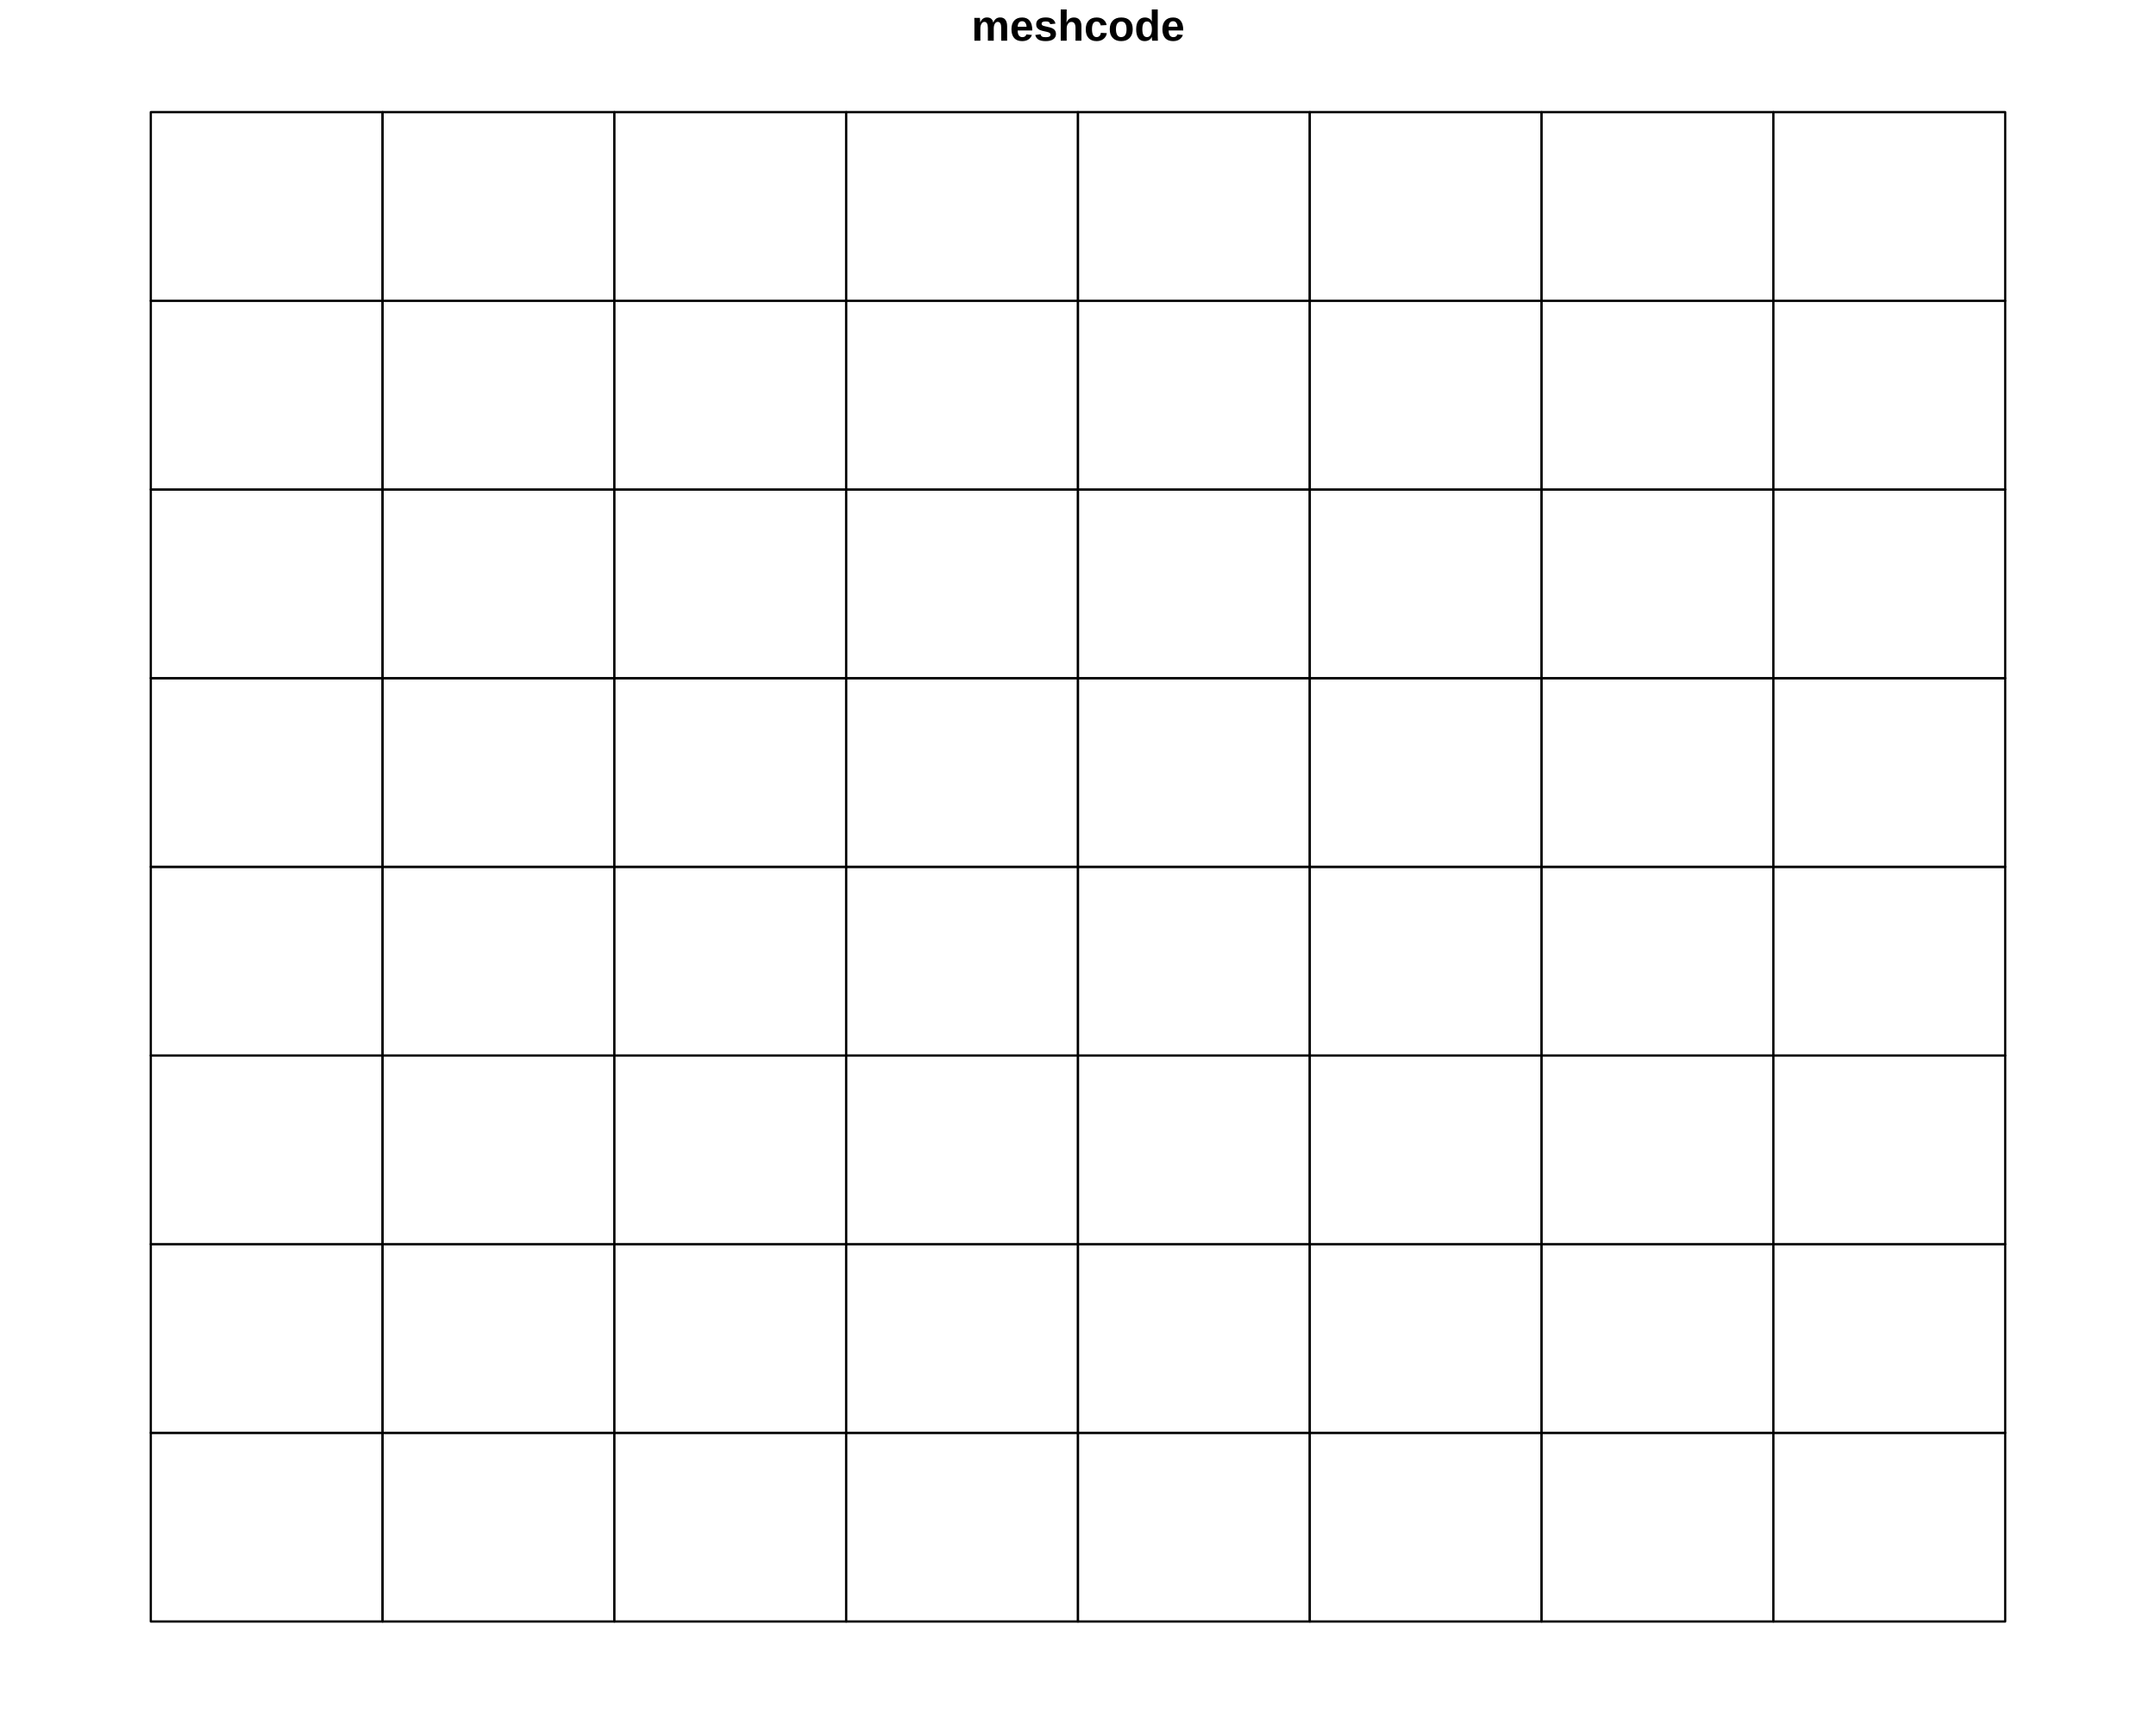
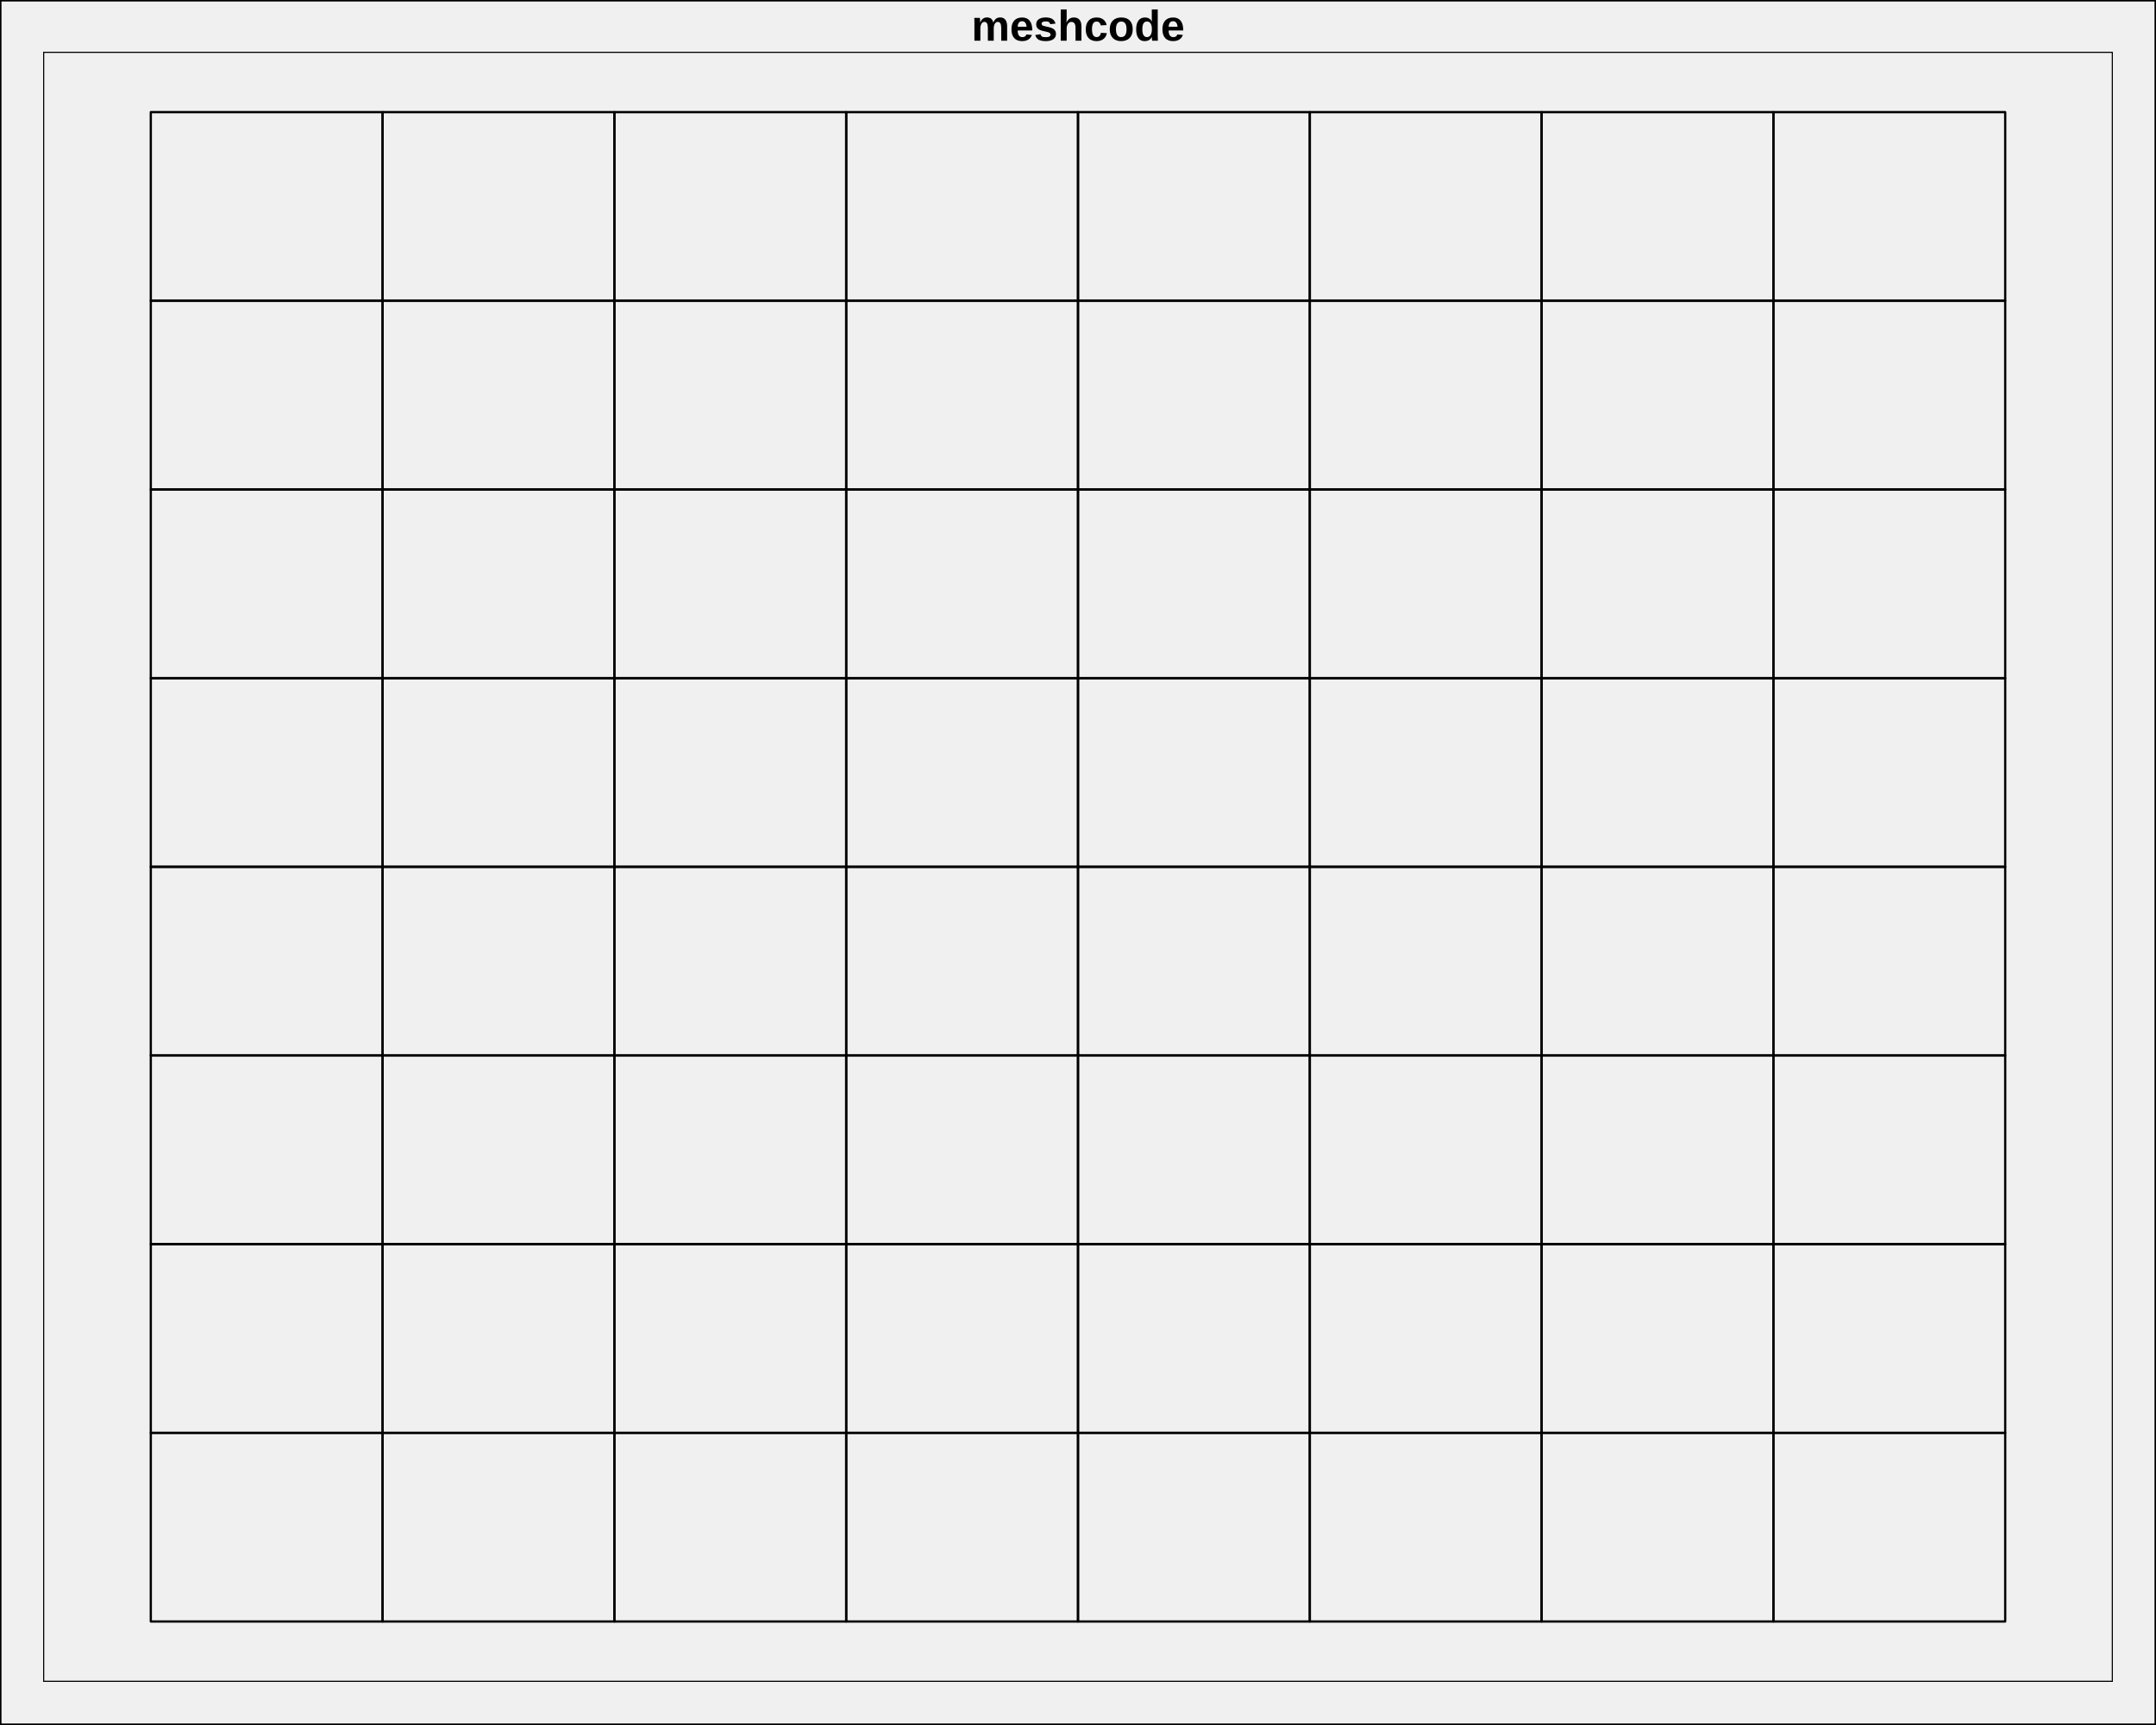
- <svg xmlns="http://www.w3.org/2000/svg" viewBox="0 0 720.00 576.00">
+ <svg xmlns="http://www.w3.org/2000/svg" viewBox="0 0 720 576">
  <defs>
-     <style type="text/css">
-     line, polyline, polygon, path, rect, circle {
-       fill: none;
-       stroke: #000000;
-       stroke-linecap: round;
-       stroke-linejoin: round;
-       stroke-miterlimit: 10.00;
-     }
-   </style>
+     <style type="text/css">path,rect{fill:none;stroke:#000;stroke-linecap:round;stroke-linejoin:round;stroke-miterlimit:10}</style>
  </defs>
-   <rect width="100%" height="100%" style="stroke: none; fill: #FFFFFF;" />
+   <rect width="100%" height="100%" fill="#FFF" stroke="none" />
  <defs>
    <clipPath id="cpMTQuNDB8NzA1LjYwfDU2MS42MHwxNy4yOA==">
-       <rect x="14.40" y="17.28" width="691.20" height="544.32" />
+       <rect width="691.2" height="544.32" x="14.4" y="17.28" />
    </clipPath>
  </defs>
-   <rect x="14.40" y="17.28" width="691.20" height="544.32" style="stroke-width: 0.75; stroke: #FFFFFF; fill: #FFFFFF;" clip-path="url(#cpMTQuNDB8NzA1LjYwfDU2MS42MHwxNy4yOA==)" />
-   <path d="M 50.36 541.44 L 127.77 541.44 L 127.77 478.44 L 50.36 478.44 L 50.36 541.44 Z" style="fill-rule: evenodd; fill: #FFFFFF; stroke-width: 0.75;" clip-path="url(#cpMTQuNDB8NzA1LjYwfDU2MS42MHwxNy4yOA==)" />
-   <path d="M 127.77 541.44 L 205.18 541.44 L 205.18 478.44 L 127.77 478.44 L 127.77 541.44 Z" style="fill-rule: evenodd; fill: #FFFFFF; stroke-width: 0.75;" clip-path="url(#cpMTQuNDB8NzA1LjYwfDU2MS42MHwxNy4yOA==)" />
-   <path d="M 205.18 541.44 L 282.59 541.44 L 282.59 478.44 L 205.18 478.44 L 205.18 541.44 Z" style="fill-rule: evenodd; fill: #FFFFFF; stroke-width: 0.75;" clip-path="url(#cpMTQuNDB8NzA1LjYwfDU2MS42MHwxNy4yOA==)" />
-   <path d="M 282.59 541.44 L 360.00 541.44 L 360.00 478.44 L 282.59 478.44 L 282.59 541.44 Z" style="fill-rule: evenodd; fill: #FFFFFF; stroke-width: 0.75;" clip-path="url(#cpMTQuNDB8NzA1LjYwfDU2MS42MHwxNy4yOA==)" />
-   <path d="M 360.00 541.44 L 437.41 541.44 L 437.41 478.44 L 360.00 478.44 L 360.00 541.44 Z" style="fill-rule: evenodd; fill: #FFFFFF; stroke-width: 0.75;" clip-path="url(#cpMTQuNDB8NzA1LjYwfDU2MS42MHwxNy4yOA==)" />
-   <path d="M 437.41 541.44 L 514.82 541.44 L 514.82 478.44 L 437.41 478.44 L 437.41 541.44 Z" style="fill-rule: evenodd; fill: #FFFFFF; stroke-width: 0.75;" clip-path="url(#cpMTQuNDB8NzA1LjYwfDU2MS42MHwxNy4yOA==)" />
-   <path d="M 514.82 541.44 L 592.23 541.44 L 592.23 478.44 L 514.82 478.44 L 514.82 541.44 Z" style="fill-rule: evenodd; fill: #FFFFFF; stroke-width: 0.75;" clip-path="url(#cpMTQuNDB8NzA1LjYwfDU2MS42MHwxNy4yOA==)" />
-   <path d="M 592.23 541.44 L 669.64 541.44 L 669.64 478.44 L 592.23 478.44 L 592.23 541.44 Z" style="fill-rule: evenodd; fill: #FFFFFF; stroke-width: 0.75;" clip-path="url(#cpMTQuNDB8NzA1LjYwfDU2MS42MHwxNy4yOA==)" />
-   <path d="M 50.36 478.44 L 127.77 478.44 L 127.77 415.44 L 50.36 415.44 L 50.36 478.44 Z" style="fill-rule: evenodd; fill: #FFFFFF; stroke-width: 0.75;" clip-path="url(#cpMTQuNDB8NzA1LjYwfDU2MS42MHwxNy4yOA==)" />
-   <path d="M 127.77 478.44 L 205.18 478.44 L 205.18 415.44 L 127.77 415.44 L 127.77 478.44 Z" style="fill-rule: evenodd; fill: #FFFFFF; stroke-width: 0.75;" clip-path="url(#cpMTQuNDB8NzA1LjYwfDU2MS42MHwxNy4yOA==)" />
-   <path d="M 205.18 478.44 L 282.59 478.44 L 282.59 415.44 L 205.18 415.44 L 205.18 478.44 Z" style="fill-rule: evenodd; fill: #FFFFFF; stroke-width: 0.75;" clip-path="url(#cpMTQuNDB8NzA1LjYwfDU2MS42MHwxNy4yOA==)" />
-   <path d="M 282.59 478.44 L 360.00 478.44 L 360.00 415.44 L 282.59 415.44 L 282.59 478.44 Z" style="fill-rule: evenodd; fill: #FFFFFF; stroke-width: 0.75;" clip-path="url(#cpMTQuNDB8NzA1LjYwfDU2MS42MHwxNy4yOA==)" />
-   <path d="M 360.00 478.44 L 437.41 478.44 L 437.41 415.44 L 360.00 415.44 L 360.00 478.44 Z" style="fill-rule: evenodd; fill: #FFFFFF; stroke-width: 0.75;" clip-path="url(#cpMTQuNDB8NzA1LjYwfDU2MS42MHwxNy4yOA==)" />
-   <path d="M 437.41 478.44 L 514.82 478.44 L 514.82 415.44 L 437.41 415.44 L 437.41 478.44 Z" style="fill-rule: evenodd; fill: #FFFFFF; stroke-width: 0.75;" clip-path="url(#cpMTQuNDB8NzA1LjYwfDU2MS42MHwxNy4yOA==)" />
-   <path d="M 514.82 478.44 L 592.23 478.44 L 592.23 415.44 L 514.82 415.44 L 514.82 478.44 Z" style="fill-rule: evenodd; fill: #FFFFFF; stroke-width: 0.75;" clip-path="url(#cpMTQuNDB8NzA1LjYwfDU2MS42MHwxNy4yOA==)" />
-   <path d="M 592.23 478.44 L 669.64 478.44 L 669.64 415.44 L 592.23 415.44 L 592.23 478.44 Z" style="fill-rule: evenodd; fill: #FFFFFF; stroke-width: 0.75;" clip-path="url(#cpMTQuNDB8NzA1LjYwfDU2MS42MHwxNy4yOA==)" />
-   <path d="M 50.36 415.44 L 127.77 415.44 L 127.77 352.44 L 50.36 352.44 L 50.36 415.44 Z" style="fill-rule: evenodd; fill: #FFFFFF; stroke-width: 0.75;" clip-path="url(#cpMTQuNDB8NzA1LjYwfDU2MS42MHwxNy4yOA==)" />
-   <path d="M 127.77 415.44 L 205.18 415.44 L 205.18 352.44 L 127.77 352.44 L 127.77 415.44 Z" style="fill-rule: evenodd; fill: #FFFFFF; stroke-width: 0.75;" clip-path="url(#cpMTQuNDB8NzA1LjYwfDU2MS42MHwxNy4yOA==)" />
-   <path d="M 205.18 415.44 L 282.59 415.44 L 282.59 352.44 L 205.18 352.44 L 205.18 415.44 Z" style="fill-rule: evenodd; fill: #FFFFFF; stroke-width: 0.75;" clip-path="url(#cpMTQuNDB8NzA1LjYwfDU2MS42MHwxNy4yOA==)" />
-   <path d="M 282.59 415.44 L 360.00 415.44 L 360.00 352.44 L 282.59 352.44 L 282.59 415.44 Z" style="fill-rule: evenodd; fill: #FFFFFF; stroke-width: 0.75;" clip-path="url(#cpMTQuNDB8NzA1LjYwfDU2MS42MHwxNy4yOA==)" />
-   <path d="M 360.00 415.44 L 437.41 415.44 L 437.41 352.44 L 360.00 352.44 L 360.00 415.44 Z" style="fill-rule: evenodd; fill: #FFFFFF; stroke-width: 0.75;" clip-path="url(#cpMTQuNDB8NzA1LjYwfDU2MS42MHwxNy4yOA==)" />
-   <path d="M 437.41 415.44 L 514.82 415.44 L 514.82 352.44 L 437.41 352.44 L 437.41 415.44 Z" style="fill-rule: evenodd; fill: #FFFFFF; stroke-width: 0.75;" clip-path="url(#cpMTQuNDB8NzA1LjYwfDU2MS42MHwxNy4yOA==)" />
-   <path d="M 514.82 415.44 L 592.23 415.44 L 592.23 352.44 L 514.82 352.44 L 514.82 415.44 Z" style="fill-rule: evenodd; fill: #FFFFFF; stroke-width: 0.75;" clip-path="url(#cpMTQuNDB8NzA1LjYwfDU2MS42MHwxNy4yOA==)" />
-   <path d="M 592.23 415.44 L 669.64 415.44 L 669.64 352.44 L 592.23 352.44 L 592.23 415.44 Z" style="fill-rule: evenodd; fill: #FFFFFF; stroke-width: 0.75;" clip-path="url(#cpMTQuNDB8NzA1LjYwfDU2MS42MHwxNy4yOA==)" />
-   <path d="M 50.36 352.44 L 127.77 352.44 L 127.77 289.44 L 50.36 289.44 L 50.36 352.44 Z" style="fill-rule: evenodd; fill: #FFFFFF; stroke-width: 0.75;" clip-path="url(#cpMTQuNDB8NzA1LjYwfDU2MS42MHwxNy4yOA==)" />
-   <path d="M 127.77 352.44 L 205.18 352.44 L 205.18 289.44 L 127.77 289.44 L 127.77 352.44 Z" style="fill-rule: evenodd; fill: #FFFFFF; stroke-width: 0.75;" clip-path="url(#cpMTQuNDB8NzA1LjYwfDU2MS42MHwxNy4yOA==)" />
-   <path d="M 205.18 352.44 L 282.59 352.44 L 282.59 289.44 L 205.18 289.44 L 205.18 352.44 Z" style="fill-rule: evenodd; fill: #FFFFFF; stroke-width: 0.75;" clip-path="url(#cpMTQuNDB8NzA1LjYwfDU2MS42MHwxNy4yOA==)" />
-   <path d="M 282.59 352.44 L 360.00 352.44 L 360.00 289.44 L 282.59 289.44 L 282.59 352.44 Z" style="fill-rule: evenodd; fill: #FFFFFF; stroke-width: 0.75;" clip-path="url(#cpMTQuNDB8NzA1LjYwfDU2MS42MHwxNy4yOA==)" />
-   <path d="M 360.00 352.44 L 437.41 352.44 L 437.41 289.44 L 360.00 289.44 L 360.00 352.44 Z" style="fill-rule: evenodd; fill: #FFFFFF; stroke-width: 0.75;" clip-path="url(#cpMTQuNDB8NzA1LjYwfDU2MS42MHwxNy4yOA==)" />
-   <path d="M 437.41 352.44 L 514.82 352.44 L 514.82 289.44 L 437.41 289.44 L 437.41 352.44 Z" style="fill-rule: evenodd; fill: #FFFFFF; stroke-width: 0.75;" clip-path="url(#cpMTQuNDB8NzA1LjYwfDU2MS42MHwxNy4yOA==)" />
-   <path d="M 514.82 352.44 L 592.23 352.44 L 592.23 289.44 L 514.82 289.44 L 514.82 352.44 Z" style="fill-rule: evenodd; fill: #FFFFFF; stroke-width: 0.75;" clip-path="url(#cpMTQuNDB8NzA1LjYwfDU2MS42MHwxNy4yOA==)" />
-   <path d="M 592.23 352.44 L 669.64 352.44 L 669.64 289.44 L 592.23 289.44 L 592.23 352.44 Z" style="fill-rule: evenodd; fill: #FFFFFF; stroke-width: 0.75;" clip-path="url(#cpMTQuNDB8NzA1LjYwfDU2MS42MHwxNy4yOA==)" />
-   <path d="M 50.36 289.44 L 127.77 289.44 L 127.77 226.44 L 50.36 226.44 L 50.36 289.44 Z" style="fill-rule: evenodd; fill: #FFFFFF; stroke-width: 0.75;" clip-path="url(#cpMTQuNDB8NzA1LjYwfDU2MS42MHwxNy4yOA==)" />
-   <path d="M 127.77 289.44 L 205.18 289.44 L 205.18 226.44 L 127.77 226.44 L 127.77 289.44 Z" style="fill-rule: evenodd; fill: #FFFFFF; stroke-width: 0.75;" clip-path="url(#cpMTQuNDB8NzA1LjYwfDU2MS42MHwxNy4yOA==)" />
-   <path d="M 205.18 289.44 L 282.59 289.44 L 282.59 226.44 L 205.18 226.44 L 205.18 289.44 Z" style="fill-rule: evenodd; fill: #FFFFFF; stroke-width: 0.75;" clip-path="url(#cpMTQuNDB8NzA1LjYwfDU2MS42MHwxNy4yOA==)" />
-   <path d="M 282.59 289.44 L 360.00 289.44 L 360.00 226.44 L 282.59 226.44 L 282.59 289.44 Z" style="fill-rule: evenodd; fill: #FFFFFF; stroke-width: 0.75;" clip-path="url(#cpMTQuNDB8NzA1LjYwfDU2MS42MHwxNy4yOA==)" />
-   <path d="M 360.00 289.44 L 437.41 289.44 L 437.41 226.44 L 360.00 226.44 L 360.00 289.44 Z" style="fill-rule: evenodd; fill: #FFFFFF; stroke-width: 0.75;" clip-path="url(#cpMTQuNDB8NzA1LjYwfDU2MS42MHwxNy4yOA==)" />
-   <path d="M 437.41 289.44 L 514.82 289.44 L 514.82 226.44 L 437.41 226.44 L 437.41 289.44 Z" style="fill-rule: evenodd; fill: #FFFFFF; stroke-width: 0.75;" clip-path="url(#cpMTQuNDB8NzA1LjYwfDU2MS42MHwxNy4yOA==)" />
-   <path d="M 514.82 289.44 L 592.23 289.44 L 592.23 226.44 L 514.82 226.44 L 514.82 289.44 Z" style="fill-rule: evenodd; fill: #FFFFFF; stroke-width: 0.75;" clip-path="url(#cpMTQuNDB8NzA1LjYwfDU2MS42MHwxNy4yOA==)" />
-   <path d="M 592.23 289.44 L 669.64 289.44 L 669.64 226.44 L 592.23 226.44 L 592.23 289.44 Z" style="fill-rule: evenodd; fill: #FFFFFF; stroke-width: 0.75;" clip-path="url(#cpMTQuNDB8NzA1LjYwfDU2MS42MHwxNy4yOA==)" />
-   <path d="M 50.36 226.44 L 127.77 226.44 L 127.77 163.44 L 50.36 163.44 L 50.36 226.44 Z" style="fill-rule: evenodd; fill: #FFFFFF; stroke-width: 0.75;" clip-path="url(#cpMTQuNDB8NzA1LjYwfDU2MS42MHwxNy4yOA==)" />
-   <path d="M 127.77 226.44 L 205.18 226.44 L 205.18 163.44 L 127.77 163.44 L 127.77 226.44 Z" style="fill-rule: evenodd; fill: #FFFFFF; stroke-width: 0.75;" clip-path="url(#cpMTQuNDB8NzA1LjYwfDU2MS42MHwxNy4yOA==)" />
-   <path d="M 205.18 226.44 L 282.59 226.44 L 282.59 163.44 L 205.18 163.44 L 205.18 226.44 Z" style="fill-rule: evenodd; fill: #FFFFFF; stroke-width: 0.75;" clip-path="url(#cpMTQuNDB8NzA1LjYwfDU2MS42MHwxNy4yOA==)" />
-   <path d="M 282.59 226.44 L 360.00 226.44 L 360.00 163.44 L 282.59 163.44 L 282.59 226.44 Z" style="fill-rule: evenodd; fill: #FFFFFF; stroke-width: 0.75;" clip-path="url(#cpMTQuNDB8NzA1LjYwfDU2MS42MHwxNy4yOA==)" />
-   <path d="M 360.00 226.44 L 437.41 226.44 L 437.41 163.44 L 360.00 163.44 L 360.00 226.44 Z" style="fill-rule: evenodd; fill: #FFFFFF; stroke-width: 0.75;" clip-path="url(#cpMTQuNDB8NzA1LjYwfDU2MS42MHwxNy4yOA==)" />
-   <path d="M 437.41 226.44 L 514.82 226.44 L 514.82 163.44 L 437.41 163.44 L 437.41 226.44 Z" style="fill-rule: evenodd; fill: #FFFFFF; stroke-width: 0.75;" clip-path="url(#cpMTQuNDB8NzA1LjYwfDU2MS42MHwxNy4yOA==)" />
-   <path d="M 514.82 226.44 L 592.23 226.44 L 592.23 163.44 L 514.82 163.44 L 514.82 226.44 Z" style="fill-rule: evenodd; fill: #FFFFFF; stroke-width: 0.75;" clip-path="url(#cpMTQuNDB8NzA1LjYwfDU2MS42MHwxNy4yOA==)" />
-   <path d="M 592.23 226.44 L 669.64 226.44 L 669.64 163.44 L 592.23 163.44 L 592.23 226.44 Z" style="fill-rule: evenodd; fill: #FFFFFF; stroke-width: 0.75;" clip-path="url(#cpMTQuNDB8NzA1LjYwfDU2MS42MHwxNy4yOA==)" />
-   <path d="M 50.36 163.44 L 127.77 163.44 L 127.77 100.44 L 50.36 100.44 L 50.36 163.44 Z" style="fill-rule: evenodd; fill: #FFFFFF; stroke-width: 0.75;" clip-path="url(#cpMTQuNDB8NzA1LjYwfDU2MS42MHwxNy4yOA==)" />
-   <path d="M 127.77 163.44 L 205.18 163.44 L 205.18 100.44 L 127.77 100.44 L 127.77 163.44 Z" style="fill-rule: evenodd; fill: #FFFFFF; stroke-width: 0.75;" clip-path="url(#cpMTQuNDB8NzA1LjYwfDU2MS42MHwxNy4yOA==)" />
-   <path d="M 205.18 163.44 L 282.59 163.44 L 282.59 100.44 L 205.18 100.44 L 205.18 163.44 Z" style="fill-rule: evenodd; fill: #FFFFFF; stroke-width: 0.75;" clip-path="url(#cpMTQuNDB8NzA1LjYwfDU2MS42MHwxNy4yOA==)" />
-   <path d="M 282.59 163.44 L 360.00 163.44 L 360.00 100.44 L 282.59 100.44 L 282.59 163.44 Z" style="fill-rule: evenodd; fill: #FFFFFF; stroke-width: 0.75;" clip-path="url(#cpMTQuNDB8NzA1LjYwfDU2MS42MHwxNy4yOA==)" />
-   <path d="M 360.00 163.44 L 437.41 163.44 L 437.41 100.44 L 360.00 100.44 L 360.00 163.44 Z" style="fill-rule: evenodd; fill: #FFFFFF; stroke-width: 0.75;" clip-path="url(#cpMTQuNDB8NzA1LjYwfDU2MS42MHwxNy4yOA==)" />
-   <path d="M 437.41 163.44 L 514.82 163.44 L 514.82 100.44 L 437.41 100.44 L 437.41 163.44 Z" style="fill-rule: evenodd; fill: #FFFFFF; stroke-width: 0.75;" clip-path="url(#cpMTQuNDB8NzA1LjYwfDU2MS42MHwxNy4yOA==)" />
-   <path d="M 514.82 163.44 L 592.23 163.44 L 592.23 100.44 L 514.82 100.44 L 514.82 163.44 Z" style="fill-rule: evenodd; fill: #FFFFFF; stroke-width: 0.75;" clip-path="url(#cpMTQuNDB8NzA1LjYwfDU2MS42MHwxNy4yOA==)" />
-   <path d="M 592.23 163.44 L 669.64 163.44 L 669.64 100.44 L 592.23 100.44 L 592.23 163.44 Z" style="fill-rule: evenodd; fill: #FFFFFF; stroke-width: 0.75;" clip-path="url(#cpMTQuNDB8NzA1LjYwfDU2MS42MHwxNy4yOA==)" />
-   <path d="M 50.36 100.44 L 127.77 100.44 L 127.77 37.44 L 50.36 37.44 L 50.36 100.44 Z" style="fill-rule: evenodd; fill: #FFFFFF; stroke-width: 0.75;" clip-path="url(#cpMTQuNDB8NzA1LjYwfDU2MS42MHwxNy4yOA==)" />
-   <path d="M 127.77 100.44 L 205.18 100.44 L 205.18 37.44 L 127.77 37.44 L 127.77 100.44 Z" style="fill-rule: evenodd; fill: #FFFFFF; stroke-width: 0.75;" clip-path="url(#cpMTQuNDB8NzA1LjYwfDU2MS42MHwxNy4yOA==)" />
-   <path d="M 205.18 100.44 L 282.59 100.44 L 282.59 37.44 L 205.18 37.44 L 205.18 100.44 Z" style="fill-rule: evenodd; fill: #FFFFFF; stroke-width: 0.75;" clip-path="url(#cpMTQuNDB8NzA1LjYwfDU2MS42MHwxNy4yOA==)" />
-   <path d="M 282.59 100.44 L 360.00 100.44 L 360.00 37.44 L 282.59 37.44 L 282.59 100.44 Z" style="fill-rule: evenodd; fill: #FFFFFF; stroke-width: 0.75;" clip-path="url(#cpMTQuNDB8NzA1LjYwfDU2MS42MHwxNy4yOA==)" />
-   <path d="M 360.00 100.44 L 437.41 100.44 L 437.41 37.44 L 360.00 37.44 L 360.00 100.44 Z" style="fill-rule: evenodd; fill: #FFFFFF; stroke-width: 0.75;" clip-path="url(#cpMTQuNDB8NzA1LjYwfDU2MS42MHwxNy4yOA==)" />
-   <path d="M 437.41 100.44 L 514.82 100.44 L 514.82 37.44 L 437.41 37.44 L 437.41 100.44 Z" style="fill-rule: evenodd; fill: #FFFFFF; stroke-width: 0.75;" clip-path="url(#cpMTQuNDB8NzA1LjYwfDU2MS42MHwxNy4yOA==)" />
-   <path d="M 514.82 100.44 L 592.23 100.44 L 592.23 37.44 L 514.82 37.44 L 514.82 100.44 Z" style="fill-rule: evenodd; fill: #FFFFFF; stroke-width: 0.75;" clip-path="url(#cpMTQuNDB8NzA1LjYwfDU2MS42MHwxNy4yOA==)" />
-   <path d="M 592.23 100.44 L 669.64 100.44 L 669.64 37.44 L 592.23 37.44 L 592.23 100.44 Z" style="fill-rule: evenodd; fill: #FFFFFF; stroke-width: 0.75;" clip-path="url(#cpMTQuNDB8NzA1LjYwfDU2MS42MHwxNy4yOA==)" />
+   <rect width="691.2" height="544.32" x="14.4" y="17.28" fill="#FFF" stroke="#FFF" stroke-width=".75" clip-path="url(#cpMTQuNDB8NzA1LjYwfDU2MS42MHwxNy4yOA==)" />
+   <path fill="#FFF" fill-rule="evenodd" stroke-width=".75" d="M 50.36 541.44 L 127.77 541.44 L 127.77 478.44 L 50.36 478.44 L 50.36 541.44 Z" clip-path="url(#cpMTQuNDB8NzA1LjYwfDU2MS42MHwxNy4yOA==)" />
+   <path fill="#FFF" fill-rule="evenodd" stroke-width=".75" d="M 127.77 541.44 L 205.18 541.44 L 205.18 478.44 L 127.77 478.44 L 127.77 541.44 Z" clip-path="url(#cpMTQuNDB8NzA1LjYwfDU2MS42MHwxNy4yOA==)" />
+   <path fill="#FFF" fill-rule="evenodd" stroke-width=".75" d="M 205.18 541.44 L 282.59 541.44 L 282.59 478.44 L 205.18 478.44 L 205.18 541.44 Z" clip-path="url(#cpMTQuNDB8NzA1LjYwfDU2MS42MHwxNy4yOA==)" />
+   <path fill="#FFF" fill-rule="evenodd" stroke-width=".75" d="M 282.59 541.44 L 360.00 541.44 L 360.00 478.44 L 282.59 478.44 L 282.59 541.44 Z" clip-path="url(#cpMTQuNDB8NzA1LjYwfDU2MS42MHwxNy4yOA==)" />
+   <path fill="#FFF" fill-rule="evenodd" stroke-width=".75" d="M 360.00 541.44 L 437.41 541.44 L 437.41 478.44 L 360.00 478.44 L 360.00 541.44 Z" clip-path="url(#cpMTQuNDB8NzA1LjYwfDU2MS42MHwxNy4yOA==)" />
+   <path fill="#FFF" fill-rule="evenodd" stroke-width=".75" d="M 437.41 541.44 L 514.82 541.44 L 514.82 478.44 L 437.41 478.44 L 437.41 541.44 Z" clip-path="url(#cpMTQuNDB8NzA1LjYwfDU2MS42MHwxNy4yOA==)" />
+   <path fill="#FFF" fill-rule="evenodd" stroke-width=".75" d="M 514.82 541.44 L 592.23 541.44 L 592.23 478.44 L 514.82 478.44 L 514.82 541.44 Z" clip-path="url(#cpMTQuNDB8NzA1LjYwfDU2MS42MHwxNy4yOA==)" />
+   <path fill="#FFF" fill-rule="evenodd" stroke-width=".75" d="M 592.23 541.44 L 669.64 541.44 L 669.64 478.44 L 592.23 478.44 L 592.23 541.44 Z" clip-path="url(#cpMTQuNDB8NzA1LjYwfDU2MS42MHwxNy4yOA==)" />
+   <path fill="#FFF" fill-rule="evenodd" stroke-width=".75" d="M 50.36 478.44 L 127.77 478.44 L 127.77 415.44 L 50.36 415.44 L 50.36 478.44 Z" clip-path="url(#cpMTQuNDB8NzA1LjYwfDU2MS42MHwxNy4yOA==)" />
+   <path fill="#FFF" fill-rule="evenodd" stroke-width=".75" d="M 127.77 478.44 L 205.18 478.44 L 205.18 415.44 L 127.77 415.44 L 127.77 478.44 Z" clip-path="url(#cpMTQuNDB8NzA1LjYwfDU2MS42MHwxNy4yOA==)" />
+   <path fill="#FFF" fill-rule="evenodd" stroke-width=".75" d="M 205.18 478.44 L 282.59 478.44 L 282.59 415.44 L 205.18 415.44 L 205.18 478.44 Z" clip-path="url(#cpMTQuNDB8NzA1LjYwfDU2MS42MHwxNy4yOA==)" />
+   <path fill="#FFF" fill-rule="evenodd" stroke-width=".75" d="M 282.59 478.44 L 360.00 478.44 L 360.00 415.44 L 282.59 415.44 L 282.59 478.44 Z" clip-path="url(#cpMTQuNDB8NzA1LjYwfDU2MS42MHwxNy4yOA==)" />
+   <path fill="#FFF" fill-rule="evenodd" stroke-width=".75" d="M 360.00 478.44 L 437.41 478.44 L 437.41 415.44 L 360.00 415.44 L 360.00 478.44 Z" clip-path="url(#cpMTQuNDB8NzA1LjYwfDU2MS42MHwxNy4yOA==)" />
+   <path fill="#FFF" fill-rule="evenodd" stroke-width=".75" d="M 437.41 478.44 L 514.82 478.44 L 514.82 415.44 L 437.41 415.44 L 437.41 478.44 Z" clip-path="url(#cpMTQuNDB8NzA1LjYwfDU2MS42MHwxNy4yOA==)" />
+   <path fill="#FFF" fill-rule="evenodd" stroke-width=".75" d="M 514.82 478.44 L 592.23 478.44 L 592.23 415.44 L 514.82 415.44 L 514.82 478.44 Z" clip-path="url(#cpMTQuNDB8NzA1LjYwfDU2MS42MHwxNy4yOA==)" />
+   <path fill="#FFF" fill-rule="evenodd" stroke-width=".75" d="M 592.23 478.44 L 669.64 478.44 L 669.64 415.44 L 592.23 415.44 L 592.23 478.44 Z" clip-path="url(#cpMTQuNDB8NzA1LjYwfDU2MS42MHwxNy4yOA==)" />
+   <path fill="#FFF" fill-rule="evenodd" stroke-width=".75" d="M 50.36 415.44 L 127.77 415.44 L 127.77 352.44 L 50.36 352.44 L 50.36 415.44 Z" clip-path="url(#cpMTQuNDB8NzA1LjYwfDU2MS42MHwxNy4yOA==)" />
+   <path fill="#FFF" fill-rule="evenodd" stroke-width=".75" d="M 127.77 415.44 L 205.18 415.44 L 205.18 352.44 L 127.77 352.44 L 127.77 415.44 Z" clip-path="url(#cpMTQuNDB8NzA1LjYwfDU2MS42MHwxNy4yOA==)" />
+   <path fill="#FFF" fill-rule="evenodd" stroke-width=".75" d="M 205.18 415.44 L 282.59 415.44 L 282.59 352.44 L 205.18 352.44 L 205.18 415.44 Z" clip-path="url(#cpMTQuNDB8NzA1LjYwfDU2MS42MHwxNy4yOA==)" />
+   <path fill="#FFF" fill-rule="evenodd" stroke-width=".75" d="M 282.59 415.44 L 360.00 415.44 L 360.00 352.44 L 282.59 352.44 L 282.59 415.44 Z" clip-path="url(#cpMTQuNDB8NzA1LjYwfDU2MS42MHwxNy4yOA==)" />
+   <path fill="#FFF" fill-rule="evenodd" stroke-width=".75" d="M 360.00 415.44 L 437.41 415.44 L 437.41 352.44 L 360.00 352.44 L 360.00 415.44 Z" clip-path="url(#cpMTQuNDB8NzA1LjYwfDU2MS42MHwxNy4yOA==)" />
+   <path fill="#FFF" fill-rule="evenodd" stroke-width=".75" d="M 437.41 415.44 L 514.82 415.44 L 514.82 352.44 L 437.41 352.44 L 437.41 415.44 Z" clip-path="url(#cpMTQuNDB8NzA1LjYwfDU2MS42MHwxNy4yOA==)" />
+   <path fill="#FFF" fill-rule="evenodd" stroke-width=".75" d="M 514.82 415.44 L 592.23 415.44 L 592.23 352.44 L 514.82 352.44 L 514.82 415.44 Z" clip-path="url(#cpMTQuNDB8NzA1LjYwfDU2MS42MHwxNy4yOA==)" />
+   <path fill="#FFF" fill-rule="evenodd" stroke-width=".75" d="M 592.23 415.44 L 669.64 415.44 L 669.64 352.44 L 592.23 352.44 L 592.23 415.44 Z" clip-path="url(#cpMTQuNDB8NzA1LjYwfDU2MS42MHwxNy4yOA==)" />
+   <path fill="#FFF" fill-rule="evenodd" stroke-width=".75" d="M 50.36 352.44 L 127.77 352.44 L 127.77 289.44 L 50.36 289.44 L 50.36 352.44 Z" clip-path="url(#cpMTQuNDB8NzA1LjYwfDU2MS42MHwxNy4yOA==)" />
+   <path fill="#FFF" fill-rule="evenodd" stroke-width=".75" d="M 127.77 352.44 L 205.18 352.44 L 205.18 289.44 L 127.77 289.44 L 127.77 352.44 Z" clip-path="url(#cpMTQuNDB8NzA1LjYwfDU2MS42MHwxNy4yOA==)" />
+   <path fill="#FFF" fill-rule="evenodd" stroke-width=".75" d="M 205.18 352.44 L 282.59 352.44 L 282.59 289.44 L 205.18 289.44 L 205.18 352.44 Z" clip-path="url(#cpMTQuNDB8NzA1LjYwfDU2MS42MHwxNy4yOA==)" />
+   <path fill="#FFF" fill-rule="evenodd" stroke-width=".75" d="M 282.59 352.44 L 360.00 352.44 L 360.00 289.44 L 282.59 289.44 L 282.59 352.44 Z" clip-path="url(#cpMTQuNDB8NzA1LjYwfDU2MS42MHwxNy4yOA==)" />
+   <path fill="#FFF" fill-rule="evenodd" stroke-width=".75" d="M 360.00 352.44 L 437.41 352.44 L 437.41 289.44 L 360.00 289.44 L 360.00 352.44 Z" clip-path="url(#cpMTQuNDB8NzA1LjYwfDU2MS42MHwxNy4yOA==)" />
+   <path fill="#FFF" fill-rule="evenodd" stroke-width=".75" d="M 437.41 352.44 L 514.82 352.44 L 514.82 289.44 L 437.41 289.44 L 437.41 352.44 Z" clip-path="url(#cpMTQuNDB8NzA1LjYwfDU2MS42MHwxNy4yOA==)" />
+   <path fill="#FFF" fill-rule="evenodd" stroke-width=".75" d="M 514.82 352.44 L 592.23 352.44 L 592.23 289.44 L 514.82 289.44 L 514.82 352.44 Z" clip-path="url(#cpMTQuNDB8NzA1LjYwfDU2MS42MHwxNy4yOA==)" />
+   <path fill="#FFF" fill-rule="evenodd" stroke-width=".75" d="M 592.23 352.44 L 669.64 352.44 L 669.64 289.44 L 592.23 289.44 L 592.23 352.44 Z" clip-path="url(#cpMTQuNDB8NzA1LjYwfDU2MS42MHwxNy4yOA==)" />
+   <path fill="#FFF" fill-rule="evenodd" stroke-width=".75" d="M 50.36 289.44 L 127.77 289.44 L 127.77 226.44 L 50.36 226.44 L 50.36 289.44 Z" clip-path="url(#cpMTQuNDB8NzA1LjYwfDU2MS42MHwxNy4yOA==)" />
+   <path fill="#FFF" fill-rule="evenodd" stroke-width=".75" d="M 127.77 289.44 L 205.18 289.44 L 205.18 226.44 L 127.77 226.44 L 127.77 289.44 Z" clip-path="url(#cpMTQuNDB8NzA1LjYwfDU2MS42MHwxNy4yOA==)" />
+   <path fill="#FFF" fill-rule="evenodd" stroke-width=".75" d="M 205.18 289.44 L 282.59 289.44 L 282.59 226.44 L 205.18 226.44 L 205.18 289.44 Z" clip-path="url(#cpMTQuNDB8NzA1LjYwfDU2MS42MHwxNy4yOA==)" />
+   <path fill="#FFF" fill-rule="evenodd" stroke-width=".75" d="M 282.59 289.44 L 360.00 289.44 L 360.00 226.44 L 282.59 226.44 L 282.59 289.44 Z" clip-path="url(#cpMTQuNDB8NzA1LjYwfDU2MS42MHwxNy4yOA==)" />
+   <path fill="#FFF" fill-rule="evenodd" stroke-width=".75" d="M 360.00 289.44 L 437.41 289.44 L 437.41 226.44 L 360.00 226.44 L 360.00 289.44 Z" clip-path="url(#cpMTQuNDB8NzA1LjYwfDU2MS42MHwxNy4yOA==)" />
+   <path fill="#FFF" fill-rule="evenodd" stroke-width=".75" d="M 437.41 289.44 L 514.82 289.44 L 514.82 226.44 L 437.41 226.44 L 437.41 289.44 Z" clip-path="url(#cpMTQuNDB8NzA1LjYwfDU2MS42MHwxNy4yOA==)" />
+   <path fill="#FFF" fill-rule="evenodd" stroke-width=".75" d="M 514.82 289.44 L 592.23 289.44 L 592.23 226.44 L 514.82 226.44 L 514.82 289.44 Z" clip-path="url(#cpMTQuNDB8NzA1LjYwfDU2MS42MHwxNy4yOA==)" />
+   <path fill="#FFF" fill-rule="evenodd" stroke-width=".75" d="M 592.23 289.44 L 669.64 289.44 L 669.64 226.44 L 592.23 226.44 L 592.23 289.44 Z" clip-path="url(#cpMTQuNDB8NzA1LjYwfDU2MS42MHwxNy4yOA==)" />
+   <path fill="#FFF" fill-rule="evenodd" stroke-width=".75" d="M 50.36 226.44 L 127.77 226.44 L 127.77 163.44 L 50.36 163.44 L 50.36 226.44 Z" clip-path="url(#cpMTQuNDB8NzA1LjYwfDU2MS42MHwxNy4yOA==)" />
+   <path fill="#FFF" fill-rule="evenodd" stroke-width=".75" d="M 127.77 226.44 L 205.18 226.44 L 205.18 163.44 L 127.77 163.44 L 127.77 226.44 Z" clip-path="url(#cpMTQuNDB8NzA1LjYwfDU2MS42MHwxNy4yOA==)" />
+   <path fill="#FFF" fill-rule="evenodd" stroke-width=".75" d="M 205.18 226.44 L 282.59 226.44 L 282.59 163.44 L 205.18 163.44 L 205.18 226.44 Z" clip-path="url(#cpMTQuNDB8NzA1LjYwfDU2MS42MHwxNy4yOA==)" />
+   <path fill="#FFF" fill-rule="evenodd" stroke-width=".75" d="M 282.59 226.44 L 360.00 226.44 L 360.00 163.44 L 282.59 163.44 L 282.59 226.44 Z" clip-path="url(#cpMTQuNDB8NzA1LjYwfDU2MS42MHwxNy4yOA==)" />
+   <path fill="#FFF" fill-rule="evenodd" stroke-width=".75" d="M 360.00 226.44 L 437.41 226.44 L 437.41 163.44 L 360.00 163.44 L 360.00 226.44 Z" clip-path="url(#cpMTQuNDB8NzA1LjYwfDU2MS42MHwxNy4yOA==)" />
+   <path fill="#FFF" fill-rule="evenodd" stroke-width=".75" d="M 437.41 226.44 L 514.82 226.44 L 514.82 163.44 L 437.41 163.44 L 437.41 226.44 Z" clip-path="url(#cpMTQuNDB8NzA1LjYwfDU2MS42MHwxNy4yOA==)" />
+   <path fill="#FFF" fill-rule="evenodd" stroke-width=".75" d="M 514.82 226.44 L 592.23 226.44 L 592.23 163.44 L 514.82 163.44 L 514.82 226.44 Z" clip-path="url(#cpMTQuNDB8NzA1LjYwfDU2MS42MHwxNy4yOA==)" />
+   <path fill="#FFF" fill-rule="evenodd" stroke-width=".75" d="M 592.23 226.44 L 669.64 226.44 L 669.64 163.44 L 592.23 163.44 L 592.23 226.44 Z" clip-path="url(#cpMTQuNDB8NzA1LjYwfDU2MS42MHwxNy4yOA==)" />
+   <path fill="#FFF" fill-rule="evenodd" stroke-width=".75" d="M 50.36 163.44 L 127.77 163.44 L 127.77 100.44 L 50.36 100.44 L 50.36 163.44 Z" clip-path="url(#cpMTQuNDB8NzA1LjYwfDU2MS42MHwxNy4yOA==)" />
+   <path fill="#FFF" fill-rule="evenodd" stroke-width=".75" d="M 127.77 163.44 L 205.18 163.44 L 205.18 100.44 L 127.77 100.44 L 127.77 163.44 Z" clip-path="url(#cpMTQuNDB8NzA1LjYwfDU2MS42MHwxNy4yOA==)" />
+   <path fill="#FFF" fill-rule="evenodd" stroke-width=".75" d="M 205.18 163.44 L 282.59 163.44 L 282.59 100.44 L 205.18 100.44 L 205.18 163.44 Z" clip-path="url(#cpMTQuNDB8NzA1LjYwfDU2MS42MHwxNy4yOA==)" />
+   <path fill="#FFF" fill-rule="evenodd" stroke-width=".75" d="M 282.59 163.44 L 360.00 163.44 L 360.00 100.44 L 282.59 100.44 L 282.59 163.44 Z" clip-path="url(#cpMTQuNDB8NzA1LjYwfDU2MS42MHwxNy4yOA==)" />
+   <path fill="#FFF" fill-rule="evenodd" stroke-width=".75" d="M 360.00 163.44 L 437.41 163.44 L 437.41 100.44 L 360.00 100.44 L 360.00 163.44 Z" clip-path="url(#cpMTQuNDB8NzA1LjYwfDU2MS42MHwxNy4yOA==)" />
+   <path fill="#FFF" fill-rule="evenodd" stroke-width=".75" d="M 437.41 163.44 L 514.82 163.44 L 514.82 100.44 L 437.41 100.44 L 437.41 163.44 Z" clip-path="url(#cpMTQuNDB8NzA1LjYwfDU2MS42MHwxNy4yOA==)" />
+   <path fill="#FFF" fill-rule="evenodd" stroke-width=".75" d="M 514.82 163.44 L 592.23 163.44 L 592.23 100.44 L 514.82 100.44 L 514.82 163.44 Z" clip-path="url(#cpMTQuNDB8NzA1LjYwfDU2MS42MHwxNy4yOA==)" />
+   <path fill="#FFF" fill-rule="evenodd" stroke-width=".75" d="M 592.23 163.44 L 669.64 163.44 L 669.64 100.44 L 592.23 100.44 L 592.23 163.44 Z" clip-path="url(#cpMTQuNDB8NzA1LjYwfDU2MS42MHwxNy4yOA==)" />
+   <path fill="#FFF" fill-rule="evenodd" stroke-width=".75" d="M 50.36 100.44 L 127.77 100.44 L 127.77 37.44 L 50.36 37.44 L 50.36 100.44 Z" clip-path="url(#cpMTQuNDB8NzA1LjYwfDU2MS42MHwxNy4yOA==)" />
+   <path fill="#FFF" fill-rule="evenodd" stroke-width=".75" d="M 127.77 100.44 L 205.18 100.44 L 205.18 37.44 L 127.77 37.44 L 127.77 100.44 Z" clip-path="url(#cpMTQuNDB8NzA1LjYwfDU2MS42MHwxNy4yOA==)" />
+   <path fill="#FFF" fill-rule="evenodd" stroke-width=".75" d="M 205.18 100.44 L 282.59 100.44 L 282.59 37.44 L 205.18 37.44 L 205.18 100.44 Z" clip-path="url(#cpMTQuNDB8NzA1LjYwfDU2MS42MHwxNy4yOA==)" />
+   <path fill="#FFF" fill-rule="evenodd" stroke-width=".75" d="M 282.59 100.44 L 360.00 100.44 L 360.00 37.44 L 282.59 37.44 L 282.59 100.44 Z" clip-path="url(#cpMTQuNDB8NzA1LjYwfDU2MS42MHwxNy4yOA==)" />
+   <path fill="#FFF" fill-rule="evenodd" stroke-width=".75" d="M 360.00 100.44 L 437.41 100.44 L 437.41 37.44 L 360.00 37.44 L 360.00 100.44 Z" clip-path="url(#cpMTQuNDB8NzA1LjYwfDU2MS42MHwxNy4yOA==)" />
+   <path fill="#FFF" fill-rule="evenodd" stroke-width=".75" d="M 437.41 100.44 L 514.82 100.44 L 514.82 37.44 L 437.41 37.44 L 437.41 100.44 Z" clip-path="url(#cpMTQuNDB8NzA1LjYwfDU2MS42MHwxNy4yOA==)" />
+   <path fill="#FFF" fill-rule="evenodd" stroke-width=".75" d="M 514.82 100.44 L 592.23 100.44 L 592.23 37.44 L 514.82 37.44 L 514.82 100.44 Z" clip-path="url(#cpMTQuNDB8NzA1LjYwfDU2MS42MHwxNy4yOA==)" />
+   <path fill="#FFF" fill-rule="evenodd" stroke-width=".75" d="M 592.23 100.44 L 669.64 100.44 L 669.64 37.44 L 592.23 37.44 L 592.23 100.44 Z" clip-path="url(#cpMTQuNDB8NzA1LjYwfDU2MS42MHwxNy4yOA==)" />
  <defs>
    <clipPath id="cpMC4wMHw3MjAuMDB8NTc2LjAwfDAuMDA=">
-       <rect x="0.00" y="0.00" width="720.00" height="576.00" />
+       <rect width="720" height="576" x="0" y="0" />
    </clipPath>
  </defs>
  <g clip-path="url(#cpMC4wMHw3MjAuMDB8NTc2LjAwfDAuMDA=)">
-     <text x="324.41" y="13.59" style="font-size: 14.40px; font-weight: bold; font-family: Liberation Sans;" textLength="71.19px" lengthAdjust="spacingAndGlyphs">meshcode</text>
+     <text x="324.41" y="13.59" font-family="Liberation Sans" font-size="14.4" font-weight="bold" lengthAdjust="spacingAndGlyphs" textLength="71.19">meshcode</text>
  </g>
  <defs>
    <clipPath id="cpNTkuMDR8Njg5Ljc2fDUwMi41Nnw1OS4wNA==">
-       <rect x="59.04" y="59.04" width="630.72" height="443.52" />
+       <rect width="630.72" height="443.52" x="59.04" y="59.04" />
    </clipPath>
  </defs>
</svg>
